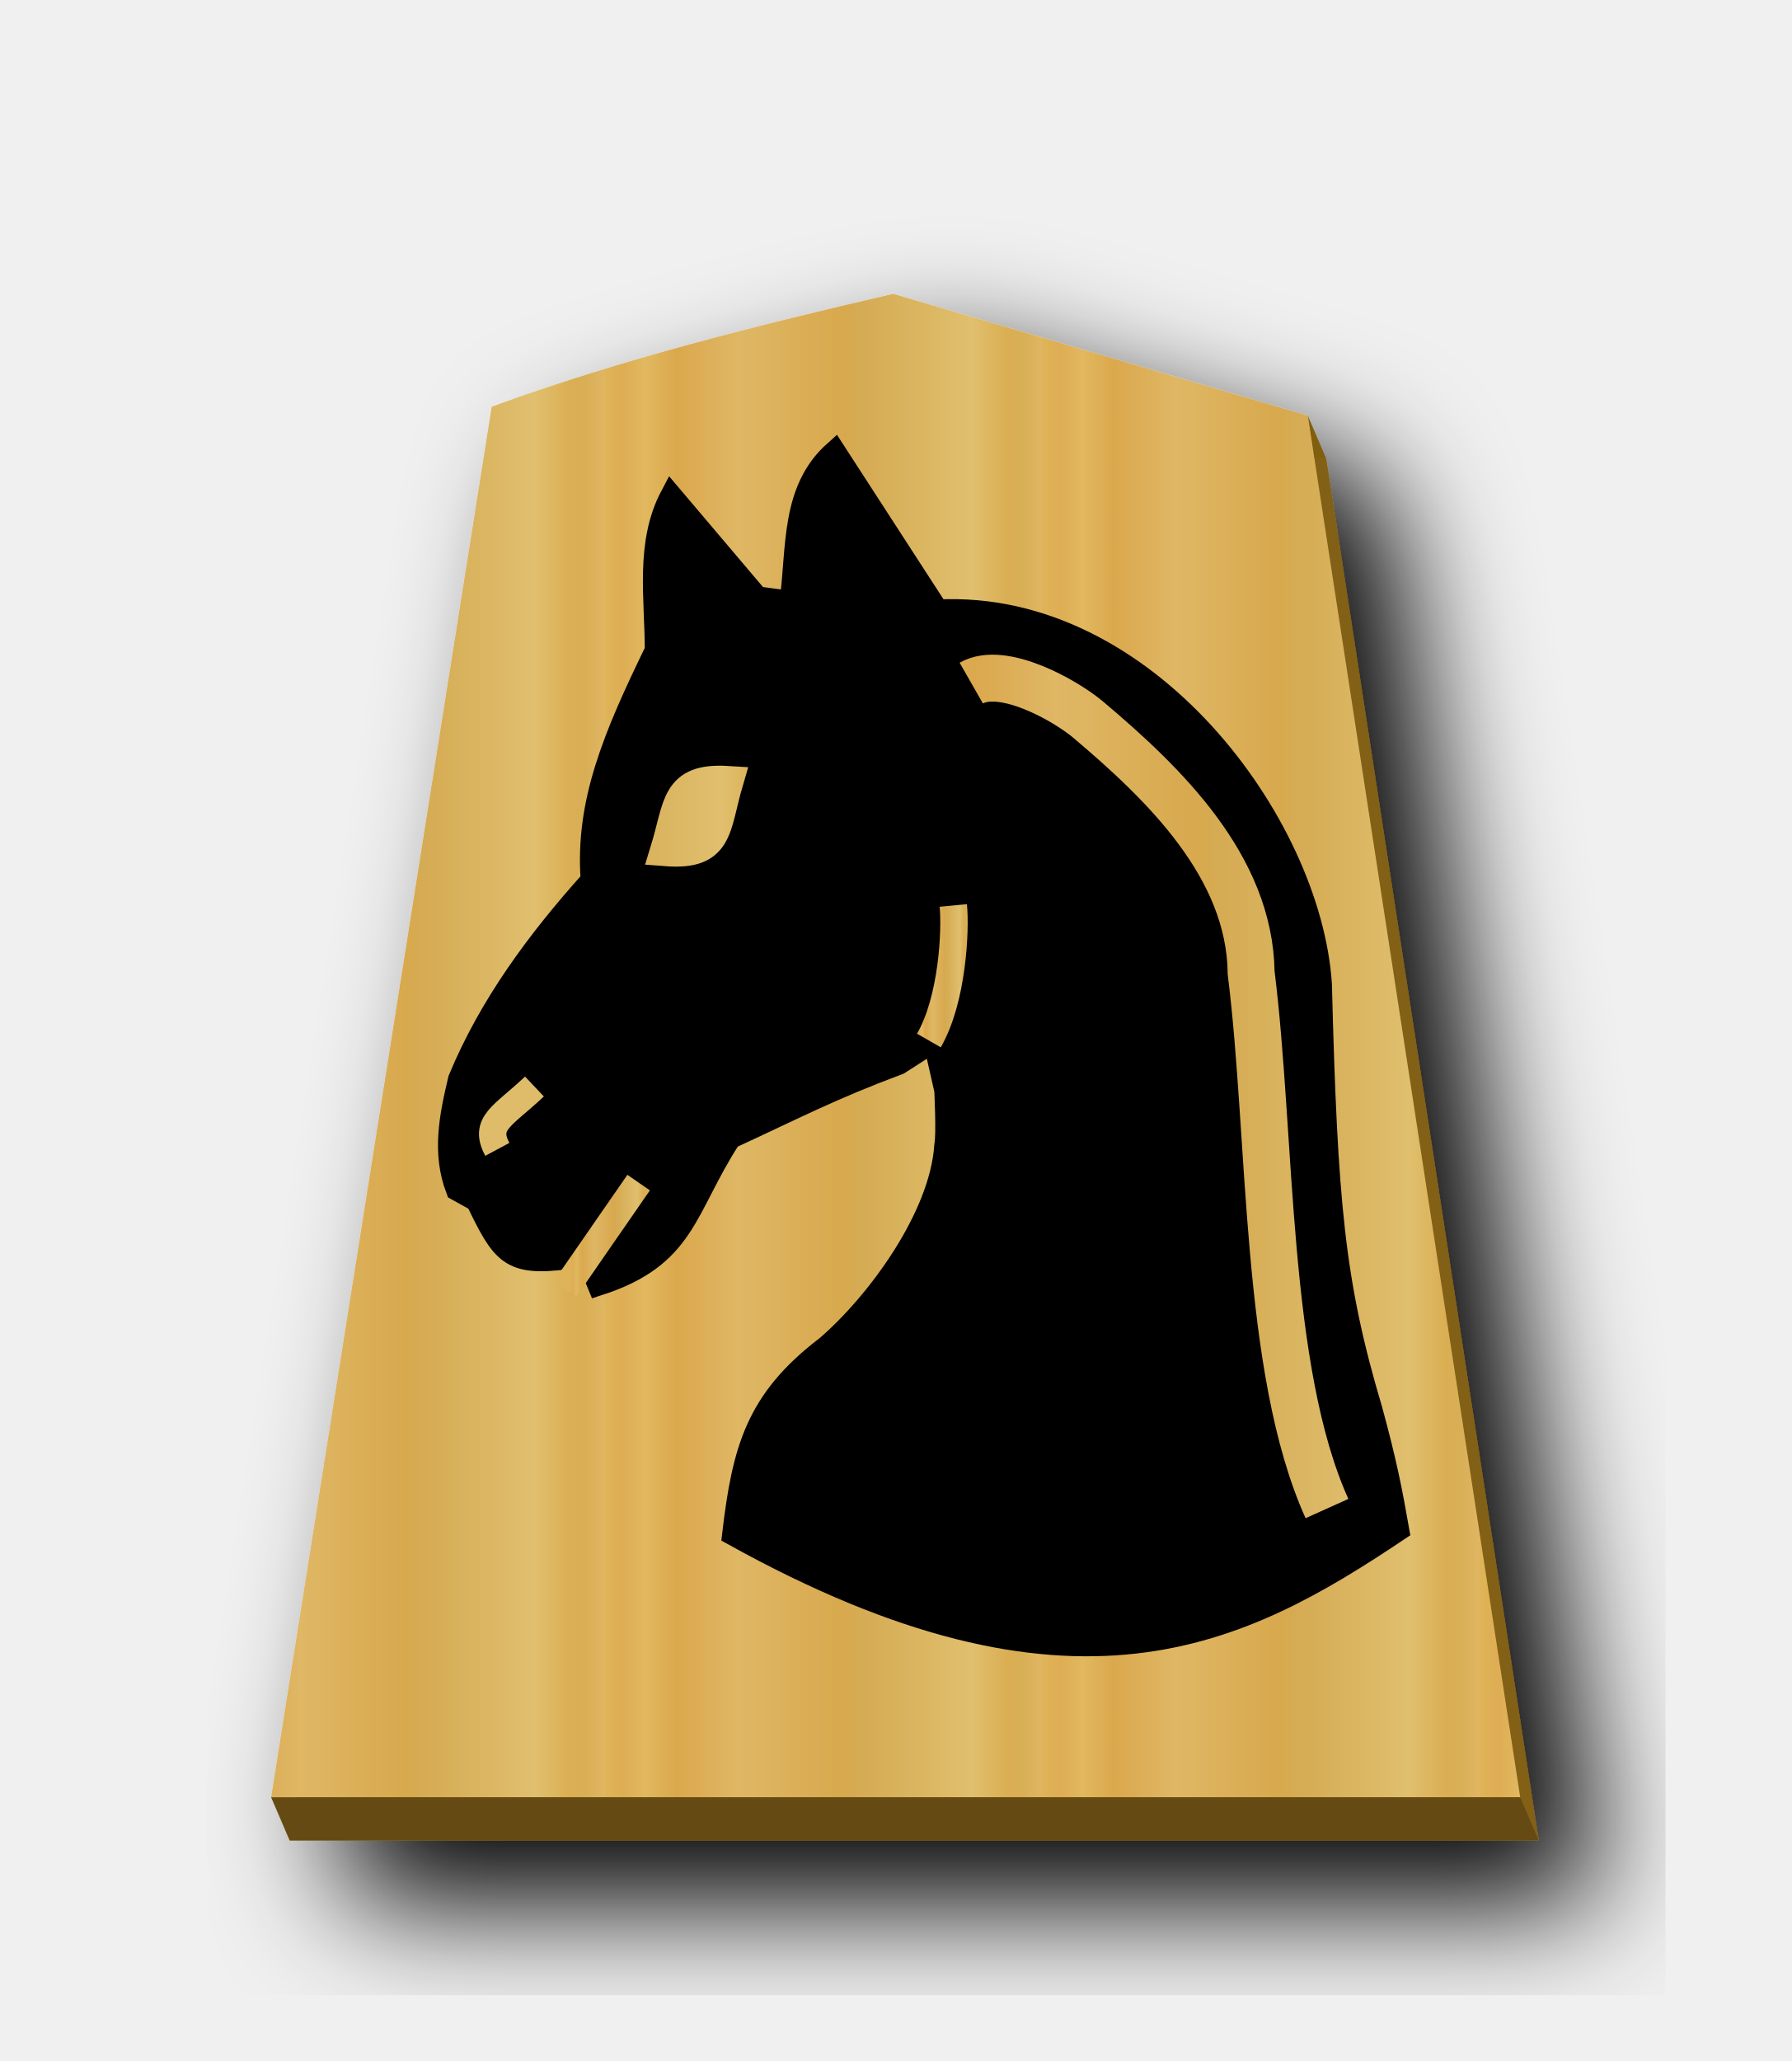
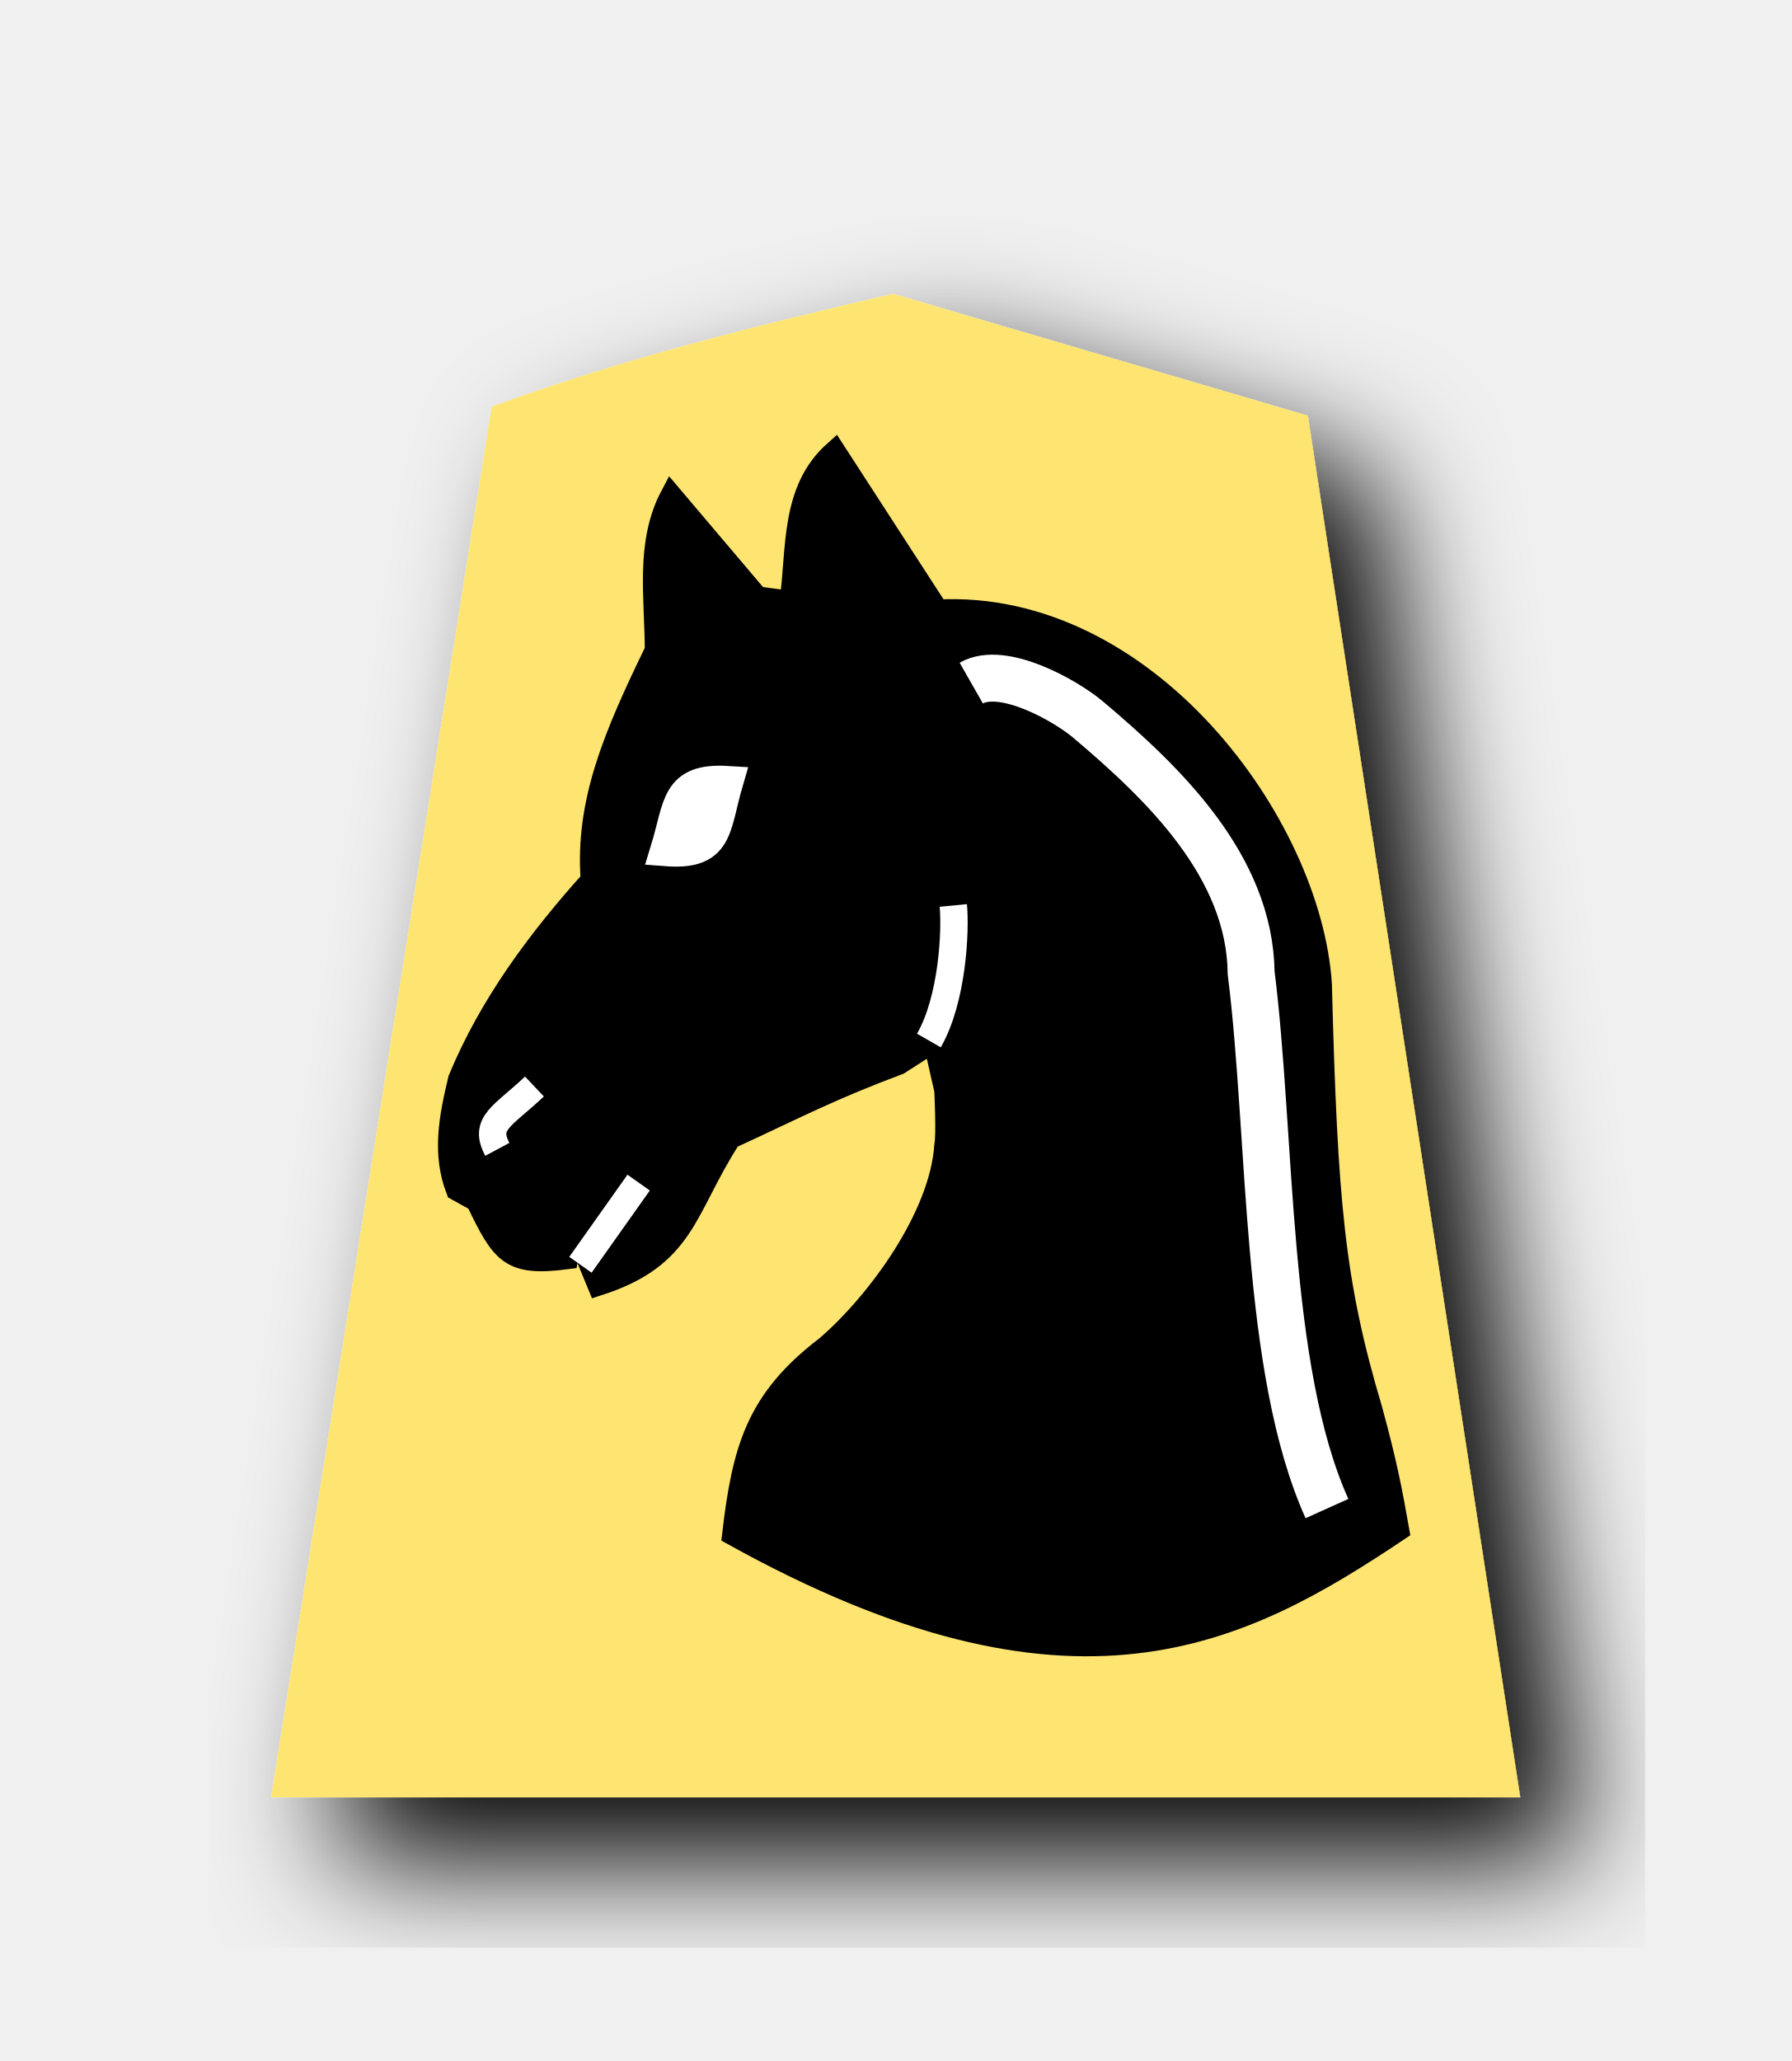
- <svg xmlns="http://www.w3.org/2000/svg" xmlns:xlink="http://www.w3.org/1999/xlink" width="52.157" height="60" version="1.1" id="svg1717">
+ <svg xmlns="http://www.w3.org/2000/svg" width="52.157" height="60" version="1.1" id="svg1717">
  <defs id="defs1721">
    <filter style="color-interpolation-filters:sRGB" id="filter1552">
      <feFlood flood-opacity="0.498" flood-color="rgb(0,0,0)" result="flood" id="feFlood1542" />
      <feComposite in="flood" in2="SourceGraphic" operator="in" result="composite1" id="feComposite1544" />
      <feGaussianBlur in="composite1" stdDeviation="2.5" result="blur" id="feGaussianBlur1546" />
      <feOffset dx="4.57967e-15" dy="4.41314e-15" result="offset" id="feOffset1548" />
      <feComposite in="SourceGraphic" in2="offset" operator="over" result="composite2" id="feComposite1550" />
    </filter>
    <filter style="color-interpolation-filters:sRGB" id="filter1540">
      <feFlood flood-opacity="0.498" flood-color="rgb(0,0,0)" result="flood" id="feFlood1530" />
      <feComposite in="flood" in2="SourceGraphic" operator="in" result="composite1" id="feComposite1532" />
      <feGaussianBlur in="composite1" stdDeviation="2.5" result="blur" id="feGaussianBlur1534" />
      <feOffset dx="4.57967e-15" dy="4.41314e-15" result="offset" id="feOffset1536" />
      <feComposite in="SourceGraphic" in2="offset" operator="over" result="composite2" id="feComposite1538" />
    </filter>
    <filter id="drop-shadow-9">
      <feGaussianBlur in="SourceAlpha" result="blur" stdDeviation="2" id="feGaussianBlur5056" />
      <feOffset result="offsetBlur" dx="2" dy="2" id="feOffset5058" />
      <feBlend in="SourceGraphic" in2="offsetBlur" mode="normal" id="feBlend5060" />
    </filter>
    <filter id="drop-shadow-2">
      <feGaussianBlur in="SourceAlpha" result="blur" stdDeviation="2" id="feGaussianBlur6807" />
      <feOffset result="offsetBlur" dx="2" dy="2" id="feOffset6809" />
      <feBlend in="SourceGraphic" in2="offsetBlur" mode="normal" id="feBlend6811" />
    </filter>
    <filter id="drop-shadow-2-8">
      <feGaussianBlur in="SourceAlpha" result="blur" stdDeviation="2" id="feGaussianBlur6807-2" />
      <feOffset result="offsetBlur" dx="2" dy="2" id="feOffset6809-8" />
      <feBlend in="SourceGraphic" in2="offsetBlur" mode="normal" id="feBlend6811-0" />
    </filter>
    <filter id="drop-shadow-6">
      <feGaussianBlur in="SourceAlpha" result="blur" stdDeviation="2" id="feGaussianBlur5056-9" />
      <feOffset result="offsetBlur" dx="2" dy="2" id="feOffset5058-0" />
      <feBlend in="SourceGraphic" in2="offsetBlur" mode="normal" id="feBlend5060-9" />
    </filter>
    <filter id="drop-shadow-27">
      <feGaussianBlur in="SourceAlpha" result="blur" stdDeviation="2" id="feGaussianBlur5056-5" />
      <feOffset result="offsetBlur" dx="2" dy="2" id="feOffset5058-6" />
      <feBlend in="SourceGraphic" in2="offsetBlur" mode="normal" id="feBlend5060-96" />
    </filter>
    <filter id="drop-shadow-2-88">
      <feGaussianBlur in="SourceAlpha" result="blur" stdDeviation="2" id="feGaussianBlur6807-1" />
      <feOffset result="offsetBlur" dx="2" dy="2" id="feOffset6809-5" />
      <feBlend in="SourceGraphic" in2="offsetBlur" mode="normal" id="feBlend6811-7" />
    </filter>
    <filter id="drop-shadow-2-6">
      <feGaussianBlur in="SourceAlpha" result="blur" stdDeviation="2" id="feGaussianBlur6807-4" />
      <feOffset result="offsetBlur" dx="2" dy="2" id="feOffset6809-6" />
      <feBlend in="SourceGraphic" in2="offsetBlur" mode="normal" id="feBlend6811-8" />
    </filter>
    <filter id="drop-shadow-62">
      <feGaussianBlur in="SourceAlpha" result="blur" stdDeviation="2" id="feGaussianBlur5056-7" />
      <feOffset result="offsetBlur" dx="2" dy="2" id="feOffset5058-9" />
      <feBlend in="SourceGraphic" in2="offsetBlur" mode="normal" id="feBlend5060-1" />
    </filter>
    <filter id="drop-shadow-1">
      <feGaussianBlur in="SourceAlpha" result="blur" stdDeviation="2" id="feGaussianBlur5056-0" />
      <feOffset result="offsetBlur" dx="2" dy="2" id="feOffset5058-7" />
      <feBlend in="SourceGraphic" in2="offsetBlur" mode="normal" id="feBlend5060-4" />
    </filter>
    <filter id="drop-shadow-2-67">
      <feGaussianBlur in="SourceAlpha" result="blur" stdDeviation="2" id="feGaussianBlur6807-7" />
      <feOffset result="offsetBlur" dx="2" dy="2" id="feOffset6809-4" />
      <feBlend in="SourceGraphic" in2="offsetBlur" mode="normal" id="feBlend6811-74" />
    </filter>
    <filter id="drop-shadow-2-86">
      <feGaussianBlur in="SourceAlpha" result="blur" stdDeviation="2" id="feGaussianBlur6807-6" />
      <feOffset result="offsetBlur" dx="2" dy="2" id="feOffset6809-9" />
      <feBlend in="SourceGraphic" in2="offsetBlur" mode="normal" id="feBlend6811-1" />
    </filter>
    <filter id="drop-shadow-22">
      <feGaussianBlur in="SourceAlpha" result="blur" stdDeviation="2" id="feGaussianBlur5056-0-5" />
      <feOffset result="offsetBlur" dx="2" dy="2" id="feOffset5058-0-0" />
      <feBlend in="SourceGraphic" in2="offsetBlur" mode="normal" id="feBlend5060-0" />
    </filter>
    <filter id="drop-shadow-2-8-6">
      <feGaussianBlur in="SourceAlpha" result="blur" stdDeviation="2" id="feGaussianBlur6807-40" />
      <feOffset result="offsetBlur" dx="2" dy="2" id="feOffset6809-4-3" />
      <feBlend in="SourceGraphic" in2="offsetBlur" mode="normal" id="feBlend6811-3" />
    </filter>
    <filter id="drop-shadow-5">
      <feGaussianBlur in="SourceAlpha" result="blur" stdDeviation="2" id="feGaussianBlur5056-6" />
      <feOffset result="offsetBlur" dx="2" dy="2" id="feOffset5058-2" />
      <feBlend in="SourceGraphic" in2="offsetBlur" mode="normal" id="feBlend5060-8" />
    </filter>
    <filter id="drop-shadow-5-9">
      <feGaussianBlur in="SourceAlpha" result="blur" stdDeviation="2" id="feGaussianBlur5056-6-0" />
      <feOffset result="offsetBlur" dx="2" dy="2" id="feOffset5058-2-0" />
      <feBlend in="SourceGraphic" in2="offsetBlur" mode="normal" id="feBlend5060-8-3" />
    </filter>
    <filter id="drop-shadow-2-84">
      <feGaussianBlur in="SourceAlpha" result="blur" stdDeviation="2" id="feGaussianBlur6807-9" />
      <feOffset result="offsetBlur" dx="2" dy="2" id="feOffset6809-5-9" />
      <feBlend in="SourceGraphic" in2="offsetBlur" mode="normal" id="feBlend6811-1-9" />
    </filter>
    <filter id="drop-shadow-2-84-4">
      <feGaussianBlur in="SourceAlpha" result="blur" stdDeviation="2" id="feGaussianBlur6807-9-5" />
      <feOffset result="offsetBlur" dx="2" dy="2" id="feOffset6809-5-7" />
      <feBlend in="SourceGraphic" in2="offsetBlur" mode="normal" id="feBlend6811-1-1" />
    </filter>
    <filter id="drop-shadow-5-1">
      <feGaussianBlur in="SourceAlpha" result="blur" stdDeviation="2" id="feGaussianBlur5056-6-9" />
      <feOffset result="offsetBlur" dx="2" dy="2" id="feOffset5058-2-6" />
      <feBlend in="SourceGraphic" in2="offsetBlur" mode="normal" id="feBlend5060-8-9" />
    </filter>
-     <linearGradient id="linearGradient12530">
-       <stop style="stop-color:#dfb459;stop-opacity:1" offset="0" id="stop12526" />
-       <stop id="stop16843" offset="0.042" style="stop-color:#dead54;stop-opacity:1" />
-       <stop id="stop12556" offset="0.093" style="stop-color:#e1b85f;stop-opacity:1" />
-       <stop id="stop12532" offset="0.165" style="stop-color:#dba84d;stop-opacity:1" />
-       <stop style="stop-color:#dfb765;stop-opacity:1" offset="0.305" id="stop12564" />
-       <stop style="stop-color:#d8a94e;stop-opacity:1" offset="0.539" id="stop12558" />
-       <stop id="stop12562" offset="0.586" style="stop-color:#d5ab53;stop-opacity:1" />
-       <stop style="stop-color:#e0bf6e;stop-opacity:1" offset="0.84" id="stop12534" />
-       <stop id="stop16845" offset="0.924" style="stop-color:#daae52;stop-opacity:1" />
-       <stop id="stop12560" offset="0.962" style="stop-color:#d9af57;stop-opacity:1" />
-       <stop style="stop-color:#e1b663;stop-opacity:1" offset="1" id="stop12528" />
-     </linearGradient>
-     <filter id="drop-shadow-22-6">
-       <feGaussianBlur in="SourceAlpha" result="blur" stdDeviation="2" id="feGaussianBlur5056-0-5-2" />
-       <feOffset result="offsetBlur" dx="2" dy="2" id="feOffset5058-0-0-8" />
-       <feBlend in="SourceGraphic" in2="offsetBlur" mode="normal" id="feBlend5060-0-9" />
-     </filter>
-     <linearGradient xlink:href="#linearGradient12530" id="linearGradient65888" x1="287.356" y1="53.513" x2="301.335" y2="53.513" gradientUnits="userSpaceOnUse" spreadMethod="repeat" />
-     <linearGradient xlink:href="#linearGradient12530" id="linearGradient65926" x1="-134.375" y1="82.638" x2="-104.096" y2="82.638" gradientUnits="userSpaceOnUse" />
-     <linearGradient xlink:href="#linearGradient12530" id="linearGradient65934" x1="-134.375" y1="82.638" x2="-104.096" y2="82.638" gradientUnits="userSpaceOnUse" />
-     <linearGradient xlink:href="#linearGradient12530" id="linearGradient65942" x1="373.592" y1="89.663" x2="376.533" y2="89.663" gradientUnits="userSpaceOnUse" />
-     <linearGradient xlink:href="#linearGradient12530" id="linearGradient65950" x1="-96.59" y1="92.733" x2="-93.377" y2="92.733" gradientUnits="userSpaceOnUse" />
-     <linearGradient xlink:href="#linearGradient12530" id="linearGradient65958" x1="-136.475" y1="99.718" x2="-99.186" y2="99.718" gradientUnits="userSpaceOnUse" spreadMethod="repeat" />
  </defs>
  <filter id="drop-shadow">
    <feGaussianBlur in="SourceAlpha" result="blur" stdDeviation="2" id="feGaussianBlur1692" />
    <feOffset result="offsetBlur" dx="2" dy="2" id="feOffset1694" />
    <feBlend in="SourceGraphic" in2="offsetBlur" mode="normal" id="feBlend1696" />
  </filter>
-   <g transform="translate(-278.4241,-23.07481)" style="display:inline;fill-opacity:1;fill:url(#linearGradient65888)" id="g8374">
-     <g style="display:inline;filter:url(#drop-shadow-5-1);fill-opacity:1.0;fill:url(#linearGradient65888)" id="g5079-1-9" transform="matrix(0.9107117,0,0,0.9107117,314.413,25.94909)">
-       <path d="m -10.368,7.619 c -4.319,1 -8.69,2.088 -12.838,3.608 l -7.051,44.45 39.934,-1.84e-4 -6.79,-44.163 C -1.531,10.217 -5.951,8.914 -10.368,7.619 Z" id="path65890" style="fill:#826015;fill-opacity:1" />
-       <path style="fill:url(#linearGradient65888);fill-opacity:1;" id="path5063-7-5" d="m -10.96,6.237 c -4.319,1 -8.69,2.088 -12.838,3.608 l -7.051,44.45 39.934,-1.84e-4 -6.79,-44.163 C -2.123,8.835 -6.544,7.532 -10.96,6.237 Z" />
+   <g transform="translate(-278.4241,-23.07481)" style="display:inline" id="g8374">
+     <g style="display:inline;filter:url(#drop-shadow-5-1)" id="g5079-1-9" transform="matrix(0.9107117,0,0,0.9107117,314.413,25.94909)">
+       <path style="fill:#fee572;fill-opacity:1" id="path5063-7-5" d="m -10.96,6.237 c -4.319,1 -8.69,2.088 -12.838,3.608 l -7.051,44.45 39.934,-1.84e-4 -6.79,-44.163 C -2.123,8.835 -6.544,7.532 -10.96,6.237 Z" />
    </g>
  </g>
  <g id="g12482" transform="matrix(1.138358,0,0,1.138358,-2.681382,-8.614948)">
    <g transform="matrix(0.7005504,0,0,0.7005504,-244.8044,-23.95103)" id="g8333" style="display:inline">
      <g id="g8329" transform="matrix(0.5770575,0,0,0.5770575,442.0274,27.09883)" style="stroke-width:1.386;stroke-miterlimit:4;stroke-dasharray:none">
        <path id="path8321" d="m -112.144,62.364 c -1.6,3.019 -0.979,6.472 -0.979,9.788 -2.637,5.433 -4.421,9.611 -4.055,14.542 -3.426,3.817 -6.439,7.882 -8.39,12.585 -0.556,2.331 -1.037,4.661 -0.14,6.992 l 1.258,0.699 c 1.623,3.364 2.101,4.109 5.733,3.636 l 0.699,-3.496 0.979,-1.678 -0.699,4.475 0.979,2.377 c 5.562,-1.791 5.436,-4.784 8.354,-9.286 4.416,-2.04 6.332,-3.073 10.663,-4.697 l 1.958,-1.258 2.936,-4.894 -2.657,4.754 0.699,3.076 c 0,0 0.14,2.797 0,3.496 -0.295,4.507 -4.288,9.949 -7.519,12.729 -4.418,3.365 -5.27,6.49 -5.905,11.881 21.57,11.971 32.153,6.364 42.089,-0.28 -0.435,-2.472 -0.771,-4.234 -1.702,-7.638 -2.388,-8.008 -2.832,-13.068 -3.192,-26.9 -0.667,-10.141 -11.049,-24.316 -24.248,-23.643 l -6.515,-10.056 c -2.743,2.442 -2.342,6.067 -2.797,9.508 l -2.097,-0.28 z" style="fill:#000000;stroke:#000000;stroke-width:1.386;stroke-linecap:butt;stroke-linejoin:miter;stroke-miterlimit:4;stroke-dasharray:none;stroke-opacity:1" />
-         <path id="path8323" d="m -95.839,96.831 c 1.504,-2.624 1.695,-6.973 1.543,-8.544" style="fill:none;stroke:url(#linearGradient65950);stroke-width:1.732;stroke-linecap:butt;stroke-linejoin:miter;stroke-miterlimit:4;stroke-dasharray:none;stroke-opacity:1" />
-         <path id="path8325" d="m -108.574,80.454 c -3.305,-0.203 -3.029,1.49 -3.91,4.358 3.366,0.262 3.052,-1.43 3.91,-4.358 z" style="fill:url(#linearGradient65926);stroke:url(#linearGradient65934);stroke-width:1.984;stroke-linecap:butt;stroke-linejoin:miter;stroke-miterlimit:4;stroke-dasharray:none;stroke-opacity:1;fill-opacity:1" />
-         <path id="path8327" d="m -93.159,74.22 c 1.994,-1.137 5.955,1.095 7.399,2.315 4.785,4.041 10.223,9.278 10.309,16.017 1.316,10.47 0.825,25.073 4.797,33.888" style="fill:none;stroke:url(#linearGradient65958);stroke-width:2.968;stroke-linecap:butt;stroke-linejoin:miter;stroke-miterlimit:4;stroke-dasharray:none;stroke-opacity:1" />
+         <path id="path8323" d="m -95.839,96.831 c 1.504,-2.624 1.695,-6.973 1.543,-8.544" style="fill:none;stroke:#ffffff;stroke-width:1.732;stroke-linecap:butt;stroke-linejoin:miter;stroke-miterlimit:4;stroke-dasharray:none;stroke-opacity:1" />
+         <path id="path8325" d="m -108.574,80.454 c -3.305,-0.203 -3.029,1.49 -3.91,4.358 3.366,0.262 3.052,-1.43 3.91,-4.358 z" style="fill:#ffffff;stroke:#ffffff;stroke-width:1.984;stroke-linecap:butt;stroke-linejoin:miter;stroke-miterlimit:4;stroke-dasharray:none;stroke-opacity:1" />
+         <path id="path8327" d="m -93.159,74.22 c 1.994,-1.137 5.955,1.095 7.399,2.315 4.785,4.041 10.223,9.278 10.309,16.017 1.316,10.47 0.825,25.073 4.797,33.888" style="fill:none;stroke:#ffffff;stroke-width:2.968;stroke-linecap:butt;stroke-linejoin:miter;stroke-miterlimit:4;stroke-dasharray:none;stroke-opacity:1" />
      </g>
-       <path style="fill:none;stroke:url(#linearGradient65942);stroke-width:0.999;stroke-linecap:butt;stroke-linejoin:miter;stroke-miterlimit:4;stroke-dasharray:none;stroke-opacity:1" d="m 373.442,92.04 2.683,-3.877" id="path8331" />
+       <path style="fill:none;stroke:#ffffff;stroke-width:0.999;stroke-linecap:butt;stroke-linejoin:miter;stroke-miterlimit:4;stroke-dasharray:none;stroke-opacity:1" d="m 374,91.163 2.125,-3" id="path8331" />
    </g>
-     <path style="display:inline;fill:none;stroke:#debc6a;stroke-width:0.7;stroke-linecap:butt;stroke-linejoin:miter;stroke-miterlimit:4;stroke-dasharray:none;stroke-opacity:1;fill-opacity:1" d="m 15.076,36.961 c -0.362,-0.676 0.138,-0.84 0.949,-1.607" id="path8331-6" />
+     <path style="display:inline;fill:none;stroke:#ffffff;stroke-width:0.7;stroke-linecap:butt;stroke-linejoin:miter;stroke-miterlimit:4;stroke-dasharray:none;stroke-opacity:1" d="m 15.076,36.961 c -0.362,-0.676 0.138,-0.84 0.949,-1.607" id="path8331-6" />
  </g>
-   <path style="fill:#815e0c;stroke:none;stroke-width:1px;stroke-linecap:butt;stroke-linejoin:miter;stroke-opacity:1;fill-opacity:1" d="m 38.079,12.102 0.539,1.258 -0.356,-0.061 z" id="path65916" />
-   <path style="fill:#654b13;stroke:none;stroke-width:1px;stroke-linecap:butt;stroke-linejoin:miter;stroke-opacity:1;fill-opacity:1" d="m 7.894,52.322 0.539,1.258 36.368,-1.67e-4 -0.539,-1.258 z" id="path65918" />
</svg>
